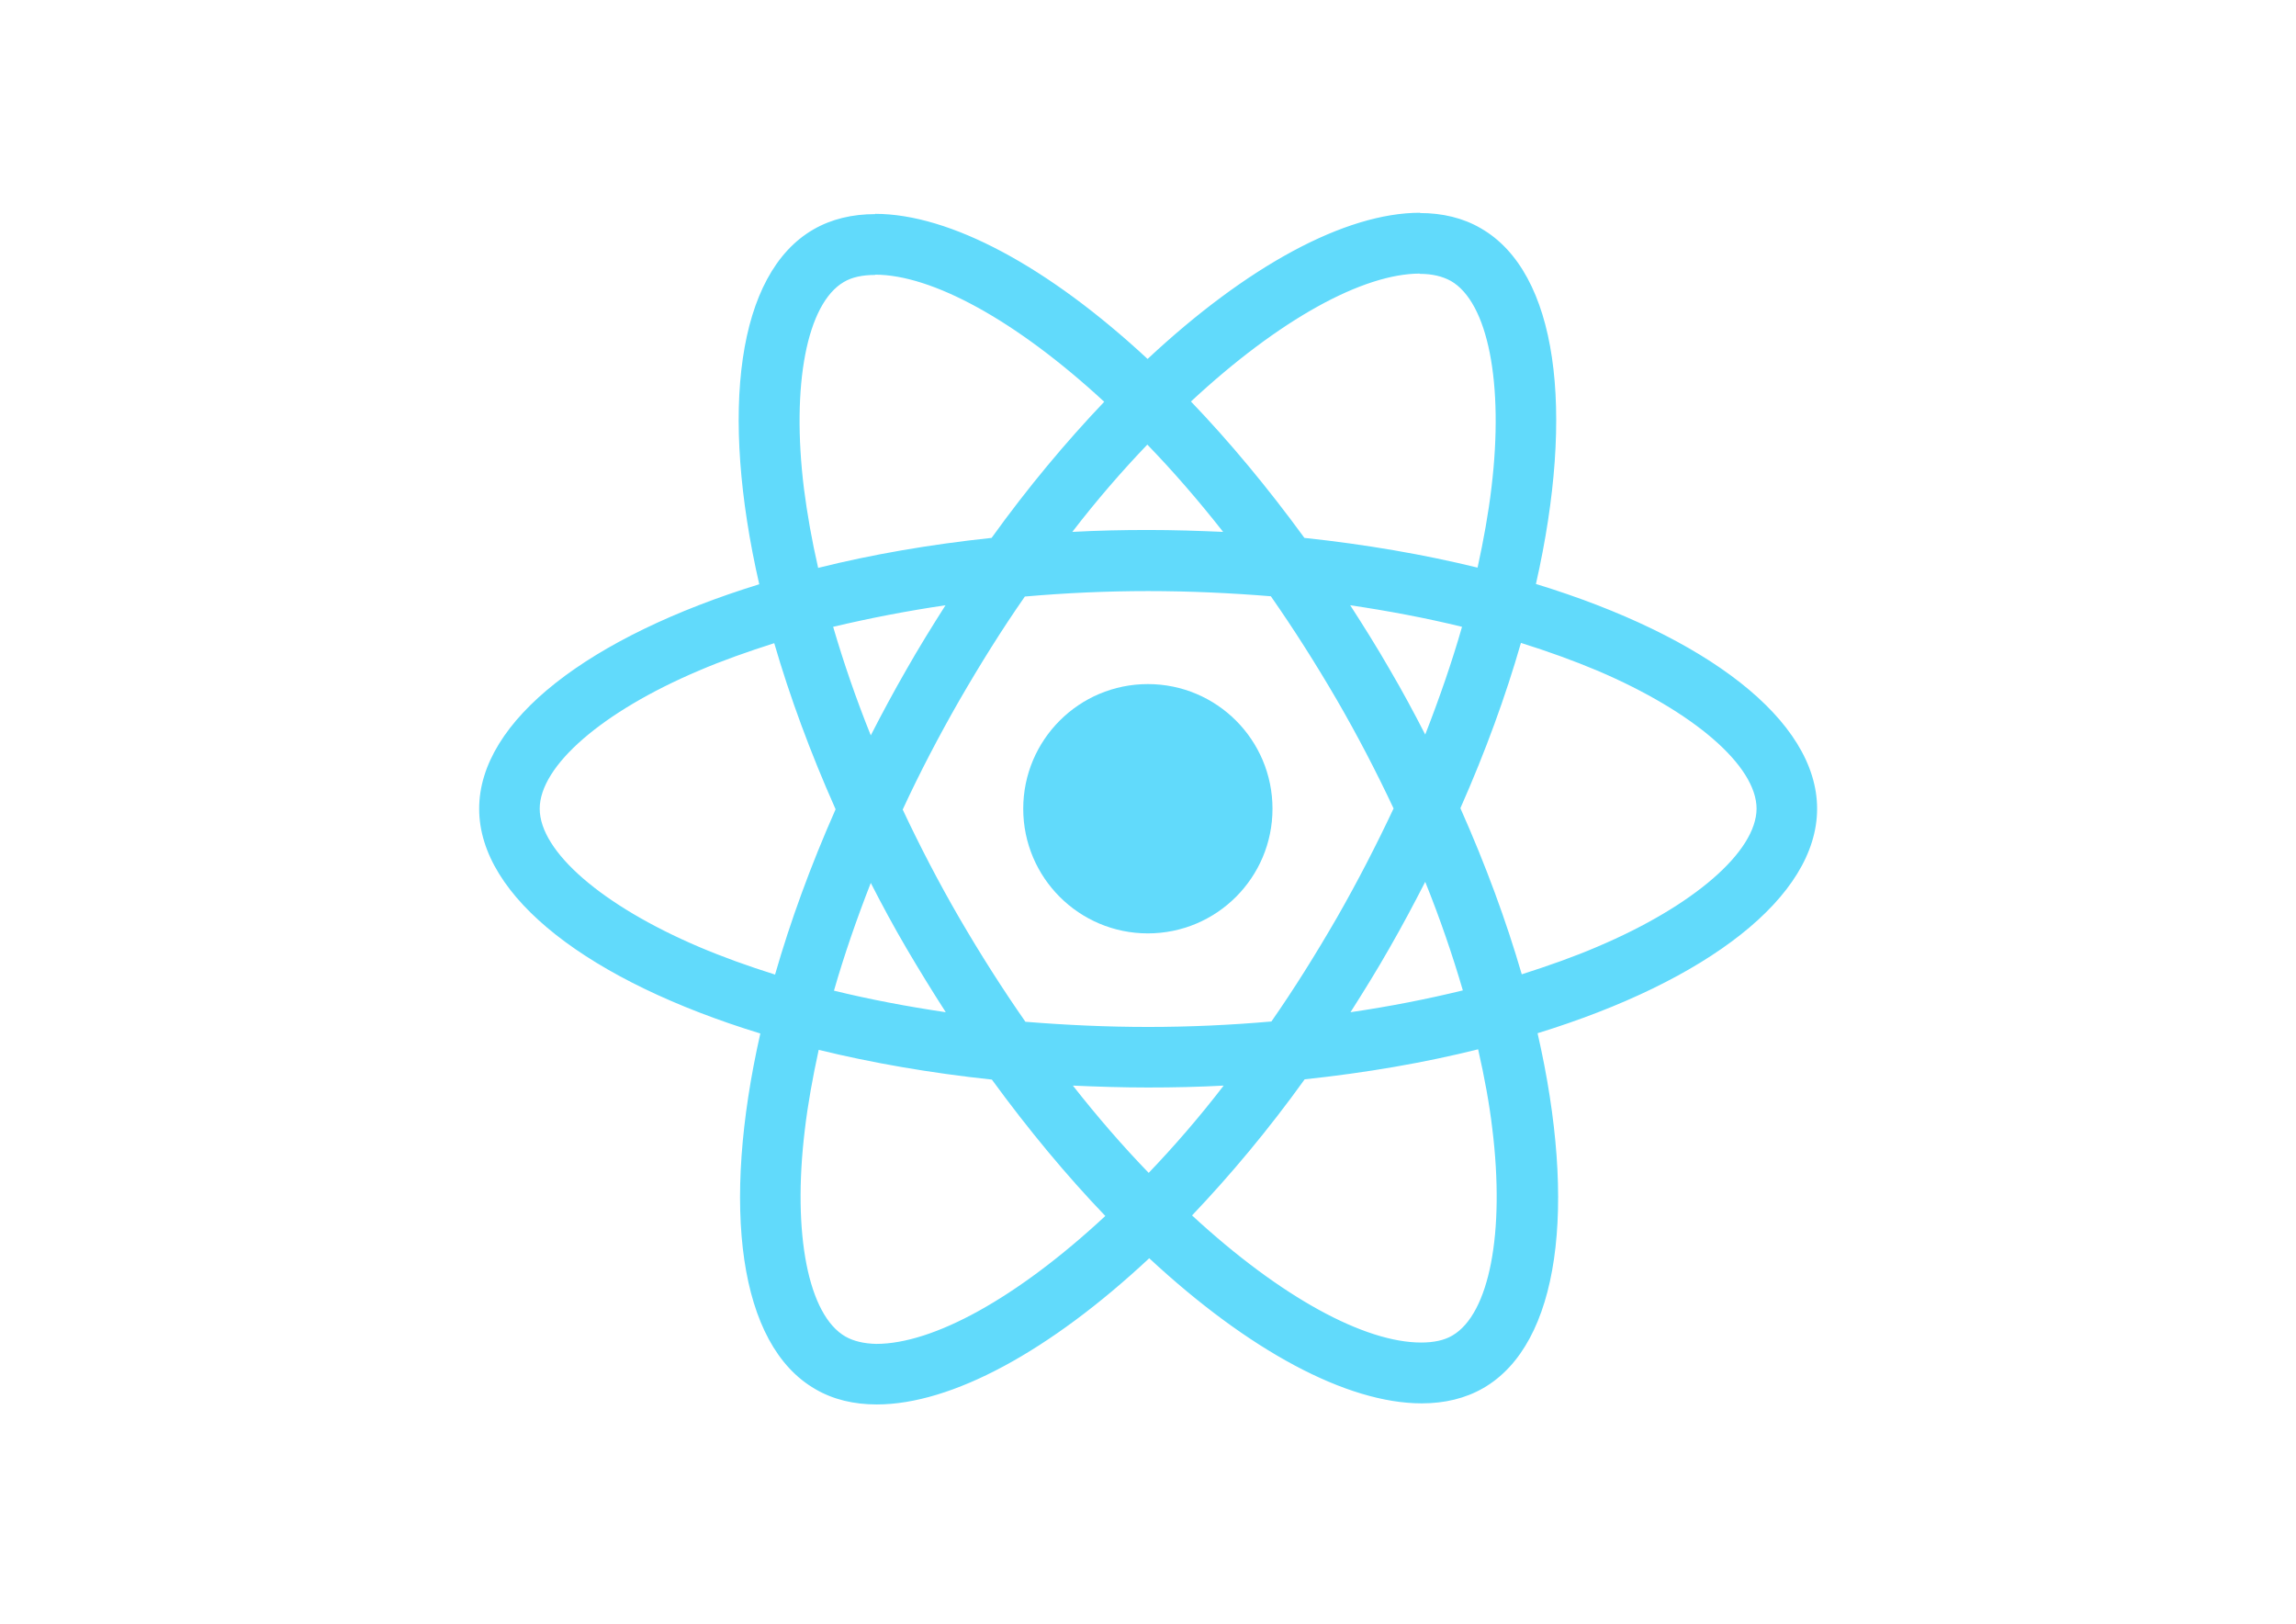
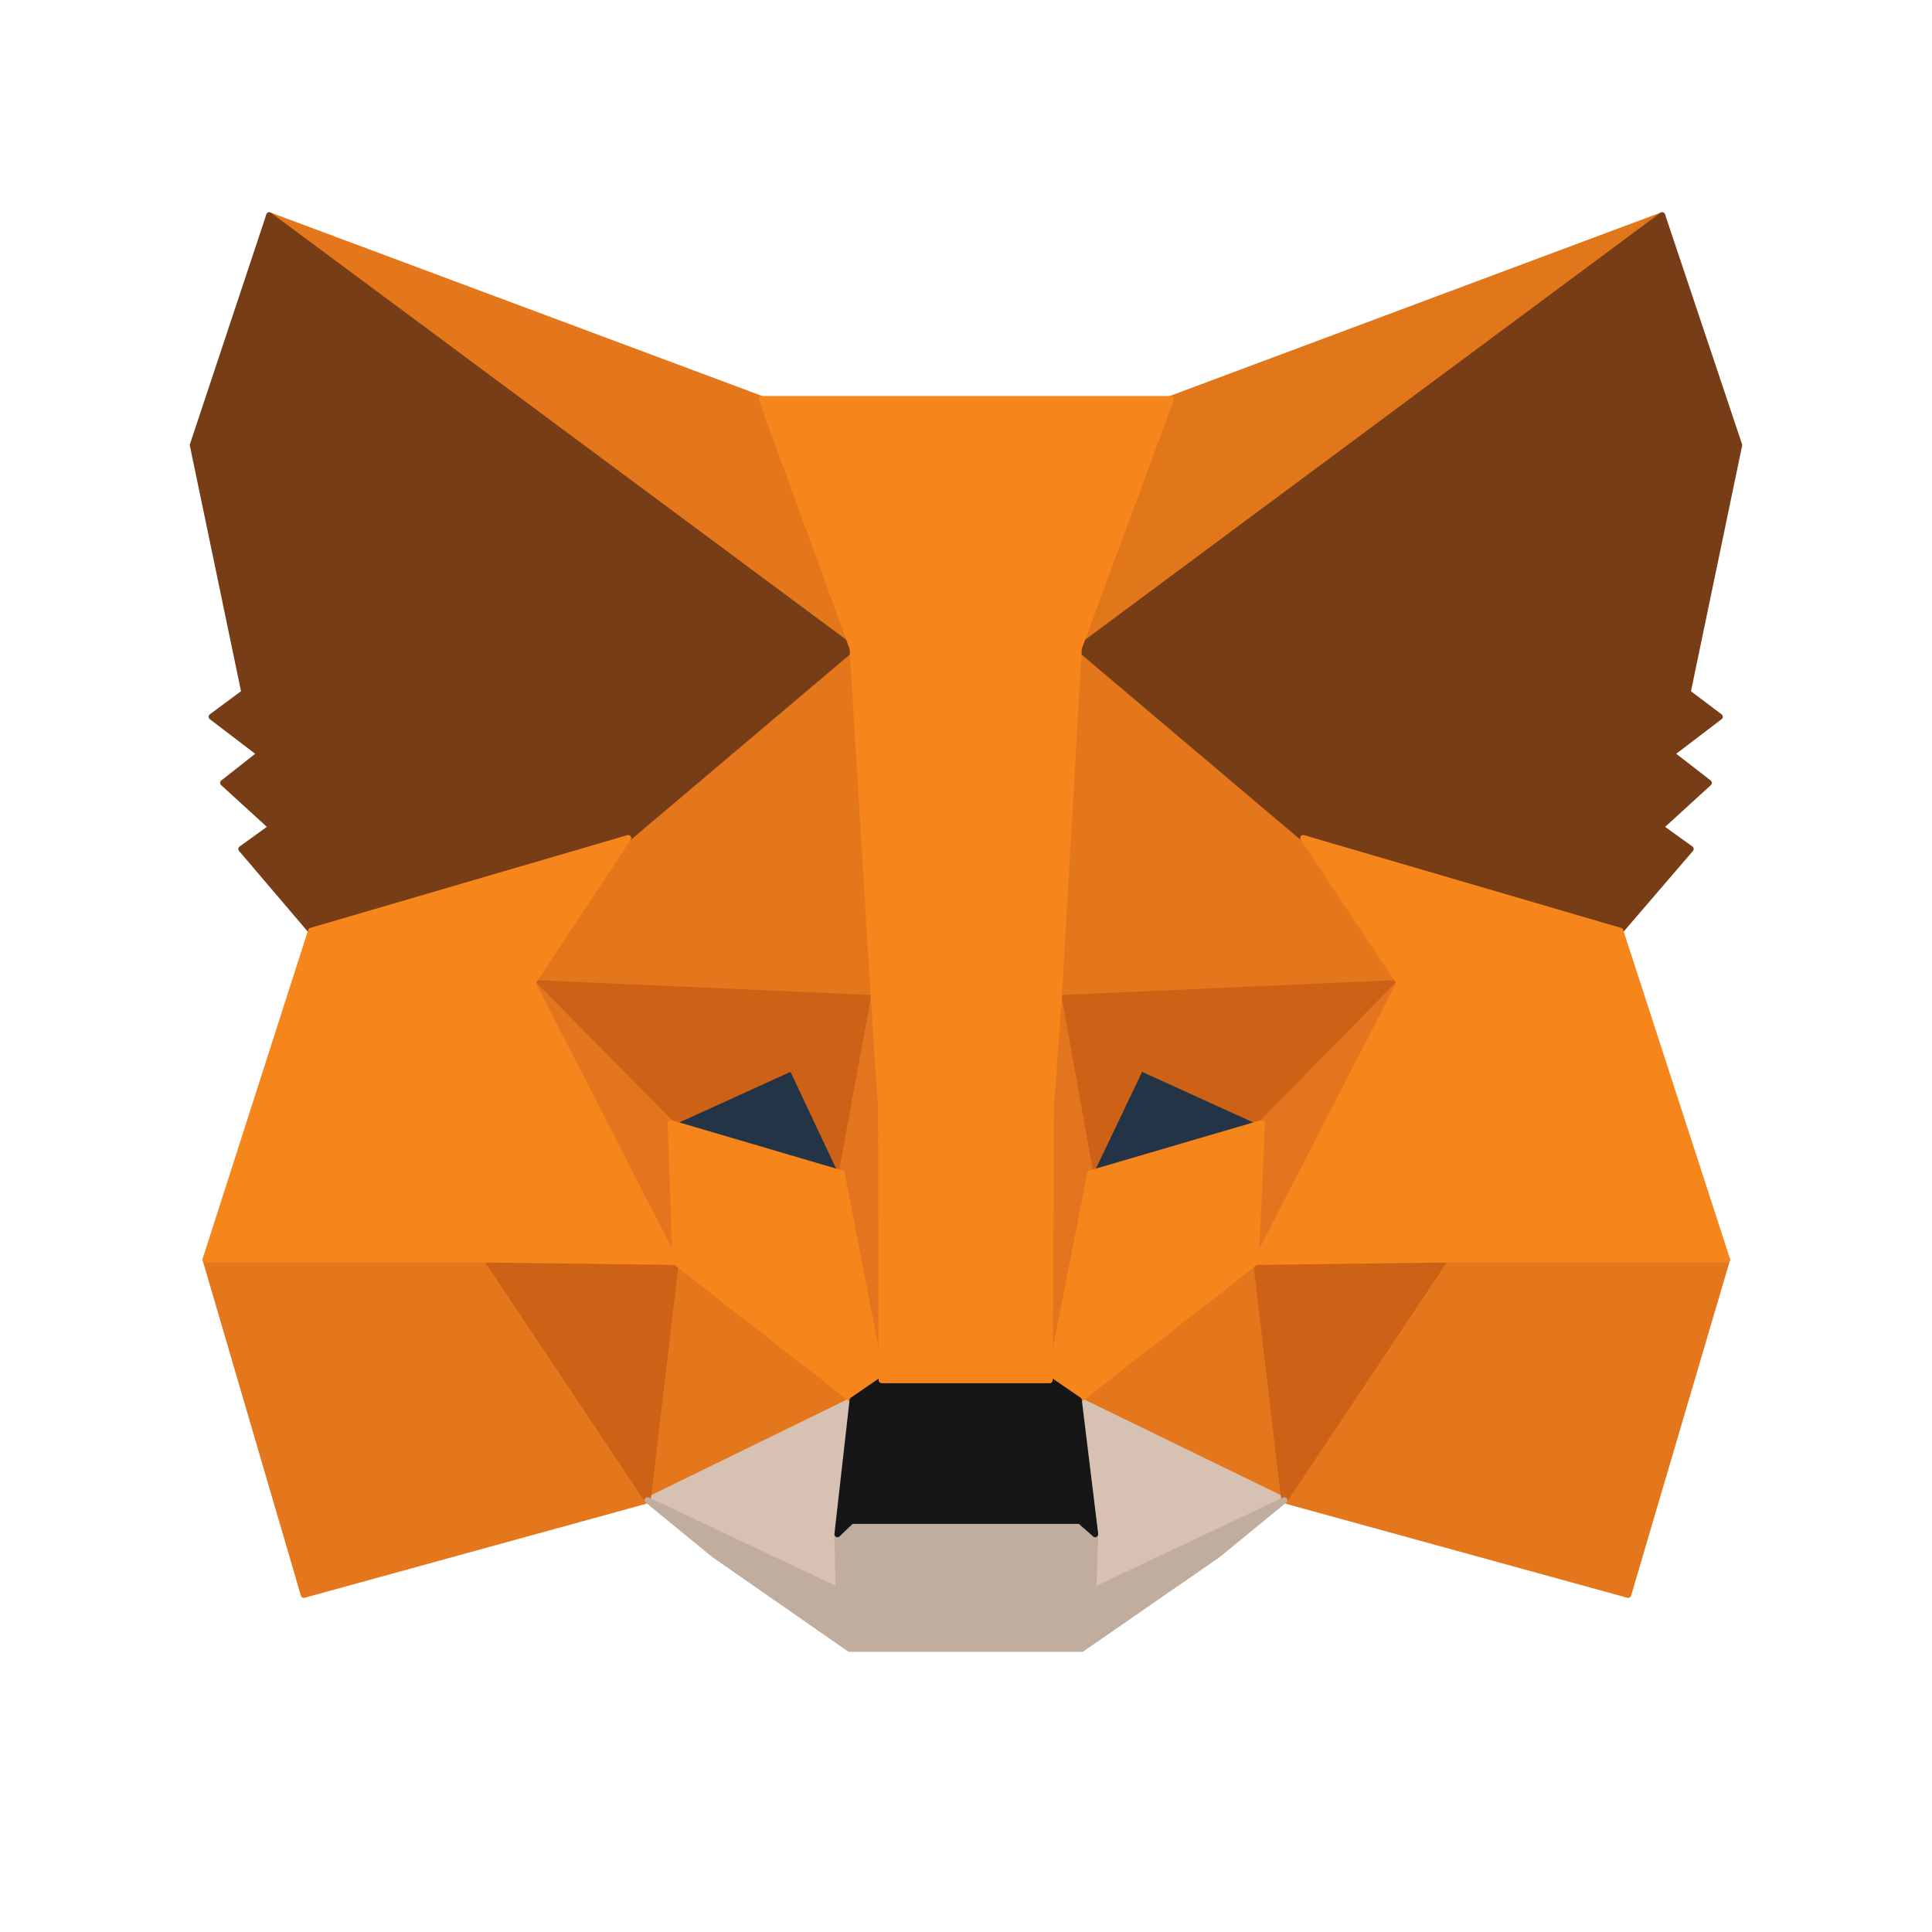
- <svg xmlns="http://www.w3.org/2000/svg" viewBox="0 0 841.9 595.3">
-   <g fill="#61DAFB">
-     <path d="M666.3 296.5c0-32.5-40.7-63.3-103.1-82.4 14.4-63.6 8-114.2-20.2-130.4-6.5-3.8-14.1-5.6-22.4-5.6v22.3c4.6 0 8.3.9 11.4 2.6 13.6 7.8 19.5 37.5 14.9 75.7-1.1 9.4-2.9 19.3-5.1 29.4-19.6-4.8-41-8.5-63.5-10.9-13.5-18.5-27.5-35.3-41.6-50 32.6-30.3 63.2-46.9 84-46.9V78c-27.5 0-63.5 19.6-99.9 53.6-36.4-33.8-72.4-53.2-99.9-53.2v22.3c20.7 0 51.4 16.5 84 46.6-14 14.7-28 31.4-41.3 49.9-22.6 2.4-44 6.1-63.6 11-2.3-10-4-19.7-5.2-29-4.7-38.2 1.1-67.9 14.6-75.8 3-1.8 6.9-2.6 11.5-2.6V78.5c-8.4 0-16 1.8-22.6 5.6-28.1 16.2-34.4 66.7-19.9 130.1-62.2 19.2-102.7 49.9-102.7 82.3 0 32.5 40.7 63.3 103.1 82.4-14.4 63.6-8 114.2 20.2 130.4 6.5 3.8 14.1 5.6 22.5 5.6 27.5 0 63.5-19.6 99.9-53.6 36.4 33.8 72.4 53.2 99.9 53.2 8.4 0 16-1.8 22.6-5.6 28.1-16.2 34.4-66.7 19.9-130.1 62-19.1 102.5-49.9 102.5-82.3zm-130.2-66.7c-3.7 12.9-8.3 26.2-13.5 39.5-4.1-8-8.4-16-13.1-24-4.6-8-9.5-15.8-14.4-23.4 14.2 2.1 27.9 4.7 41 7.9zm-45.8 106.5c-7.8 13.5-15.8 26.3-24.1 38.2-14.9 1.3-30 2-45.2 2-15.1 0-30.2-.7-45-1.9-8.3-11.9-16.4-24.6-24.2-38-7.6-13.1-14.5-26.4-20.8-39.8 6.2-13.4 13.2-26.8 20.7-39.9 7.8-13.5 15.8-26.3 24.1-38.2 14.9-1.3 30-2 45.2-2 15.1 0 30.2.7 45 1.9 8.3 11.9 16.4 24.6 24.2 38 7.6 13.1 14.5 26.4 20.8 39.8-6.3 13.4-13.2 26.8-20.7 39.9zm32.3-13c5.4 13.4 10 26.8 13.8 39.8-13.1 3.2-26.9 5.9-41.2 8 4.9-7.7 9.8-15.6 14.4-23.7 4.6-8 8.9-16.1 13-24.1zM421.2 430c-9.3-9.6-18.6-20.3-27.8-32 9 .4 18.2.7 27.5.7 9.4 0 18.7-.2 27.8-.7-9 11.7-18.3 22.4-27.5 32zm-74.4-58.9c-14.2-2.1-27.9-4.7-41-7.9 3.7-12.9 8.3-26.2 13.5-39.5 4.1 8 8.4 16 13.1 24 4.7 8 9.5 15.8 14.4 23.4zM420.7 163c9.3 9.6 18.6 20.3 27.8 32-9-.4-18.2-.7-27.5-.7-9.4 0-18.7.2-27.8.7 9-11.7 18.3-22.4 27.5-32zm-74 58.9c-4.9 7.7-9.8 15.6-14.4 23.7-4.6 8-8.9 16-13 24-5.4-13.4-10-26.8-13.8-39.8 13.1-3.1 26.9-5.8 41.2-7.9zm-90.5 125.2c-35.4-15.1-58.3-34.9-58.3-50.6 0-15.7 22.9-35.6 58.3-50.6 8.6-3.7 18-7 27.7-10.1 5.7 19.6 13.2 40 22.5 60.9-9.2 20.8-16.6 41.1-22.2 60.6-9.9-3.1-19.3-6.5-28-10.2zM310 490c-13.6-7.8-19.5-37.5-14.9-75.7 1.1-9.4 2.9-19.3 5.1-29.4 19.6 4.8 41 8.5 63.5 10.9 13.5 18.5 27.5 35.3 41.6 50-32.6 30.3-63.2 46.9-84 46.9-4.5-.1-8.3-1-11.3-2.7zm237.2-76.2c4.7 38.2-1.1 67.9-14.6 75.8-3 1.8-6.9 2.6-11.5 2.6-20.7 0-51.4-16.5-84-46.6 14-14.7 28-31.4 41.3-49.9 22.6-2.4 44-6.1 63.6-11 2.3 10.1 4.1 19.8 5.2 29.1zm38.5-66.7c-8.6 3.7-18 7-27.7 10.1-5.7-19.6-13.2-40-22.5-60.9 9.2-20.8 16.6-41.1 22.2-60.6 9.9 3.1 19.3 6.5 28.1 10.2 35.4 15.1 58.3 34.9 58.3 50.6-.1 15.7-23 35.6-58.4 50.6zM320.8 78.4z" />
-     <circle cx="420.9" cy="296.5" r="45.7" />
-     <path d="M520.5 78.1z" />
+ <svg xmlns="http://www.w3.org/2000/svg" version="1.1" id="Layer_1" x="0px" y="0px" viewBox="0 0 318.6 318.6" style="enable-background:new 0 0 318.6 318.6;" xml:space="preserve">
+   <style type="text/css">
+ 	.st0{fill:#E2761B;stroke:#E2761B;stroke-linecap:round;stroke-linejoin:round;}
+ 	.st1{fill:#E4761B;stroke:#E4761B;stroke-linecap:round;stroke-linejoin:round;}
+ 	.st2{fill:#D7C1B3;stroke:#D7C1B3;stroke-linecap:round;stroke-linejoin:round;}
+ 	.st3{fill:#233447;stroke:#233447;stroke-linecap:round;stroke-linejoin:round;}
+ 	.st4{fill:#CD6116;stroke:#CD6116;stroke-linecap:round;stroke-linejoin:round;}
+ 	.st5{fill:#E4751F;stroke:#E4751F;stroke-linecap:round;stroke-linejoin:round;}
+ 	.st6{fill:#F6851B;stroke:#F6851B;stroke-linecap:round;stroke-linejoin:round;}
+ 	.st7{fill:#C0AD9E;stroke:#C0AD9E;stroke-linecap:round;stroke-linejoin:round;}
+ 	.st8{fill:#161616;stroke:#161616;stroke-linecap:round;stroke-linejoin:round;}
+ 	.st9{fill:#763D16;stroke:#763D16;stroke-linecap:round;stroke-linejoin:round;}
+ </style>
+   <polygon class="st0" points="274.1,35.5 174.6,109.4 193,65.8 " />
+   <g>
+     <polygon class="st1" points="44.4,35.5 143.1,110.1 125.6,65.8  " />
+     <polygon class="st1" points="238.3,206.8 211.8,247.4 268.5,263 284.8,207.7  " />
+     <polygon class="st1" points="33.9,207.7 50.1,263 106.8,247.4 80.3,206.8  " />
+     <polygon class="st1" points="103.6,138.2 87.8,162.1 144.1,164.6 142.1,104.1  " />
+     <polygon class="st1" points="214.9,138.2 175.9,103.4 174.6,164.6 230.8,162.1  " />
+     <polygon class="st1" points="106.8,247.4 140.6,230.9 111.4,208.1  " />
+     <polygon class="st1" points="177.9,230.9 211.8,247.4 207.1,208.1  " />
  </g>
+   <g>
+     <polygon class="st2" points="211.8,247.4 177.9,230.9 180.6,253 180.3,262.3  " />
+     <polygon class="st2" points="106.8,247.4 138.3,262.3 138.1,253 140.6,230.9  " />
+   </g>
+   <polygon class="st3" points="138.8,193.5 110.6,185.2 130.5,176.1 " />
+   <polygon class="st3" points="179.7,193.5 188,176.1 208,185.2 " />
+   <g>
+     <polygon class="st4" points="106.8,247.4 111.6,206.8 80.3,207.7  " />
+     <polygon class="st4" points="207,206.8 211.8,247.4 238.3,207.7  " />
+     <polygon class="st4" points="230.8,162.1 174.6,164.6 179.8,193.5 188.1,176.1 208.1,185.2  " />
+     <polygon class="st4" points="110.6,185.2 130.6,176.1 138.8,193.5 144.1,164.6 87.8,162.1  " />
+   </g>
+   <g>
+     <polygon class="st5" points="87.8,162.1 111.4,208.1 110.6,185.2  " />
+     <polygon class="st5" points="208.1,185.2 207.1,208.1 230.8,162.1  " />
+     <polygon class="st5" points="144.1,164.6 138.8,193.5 145.4,227.6 146.9,182.7  " />
+     <polygon class="st5" points="174.6,164.6 171.9,182.6 173.1,227.6 179.8,193.5  " />
+   </g>
+   <polygon class="st6" points="179.8,193.5 173.1,227.6 177.9,230.9 207.1,208.1 208.1,185.2 " />
+   <polygon class="st6" points="110.6,185.2 111.4,208.1 140.6,230.9 145.4,227.6 138.8,193.5 " />
+   <polygon class="st7" points="180.3,262.3 180.6,253 178.1,250.8 140.4,250.8 138.1,253 138.3,262.3 106.8,247.4 117.8,256.4   140.1,271.9 178.4,271.9 200.8,256.4 211.8,247.4 " />
+   <polygon class="st8" points="177.9,230.9 173.1,227.6 145.4,227.6 140.6,230.9 138.1,253 140.4,250.8 178.1,250.8 180.6,253 " />
+   <g>
+     <polygon class="st9" points="278.3,114.2 286.8,73.4 274.1,35.5 177.9,106.9 214.9,138.2 267.2,153.5 278.8,140 273.8,136.4    281.8,129.1 275.6,124.3 283.6,118.2  " />
+     <polygon class="st9" points="31.8,73.4 40.3,114.2 34.9,118.2 42.9,124.3 36.8,129.1 44.8,136.4 39.8,140 51.3,153.5 103.6,138.2    140.6,106.9 44.4,35.5  " />
+   </g>
+   <polygon class="st6" points="267.2,153.5 214.9,138.2 230.8,162.1 207.1,208.1 238.3,207.7 284.8,207.7 " />
+   <polygon class="st6" points="103.6,138.2 51.3,153.5 33.9,207.7 80.3,207.7 111.4,208.1 87.8,162.1 " />
+   <polygon class="st6" points="174.6,164.6 177.9,106.9 193.1,65.8 125.6,65.8 140.6,106.9 144.1,164.6 145.3,182.8 145.4,227.6   173.1,227.6 173.3,182.8 " />
</svg>
